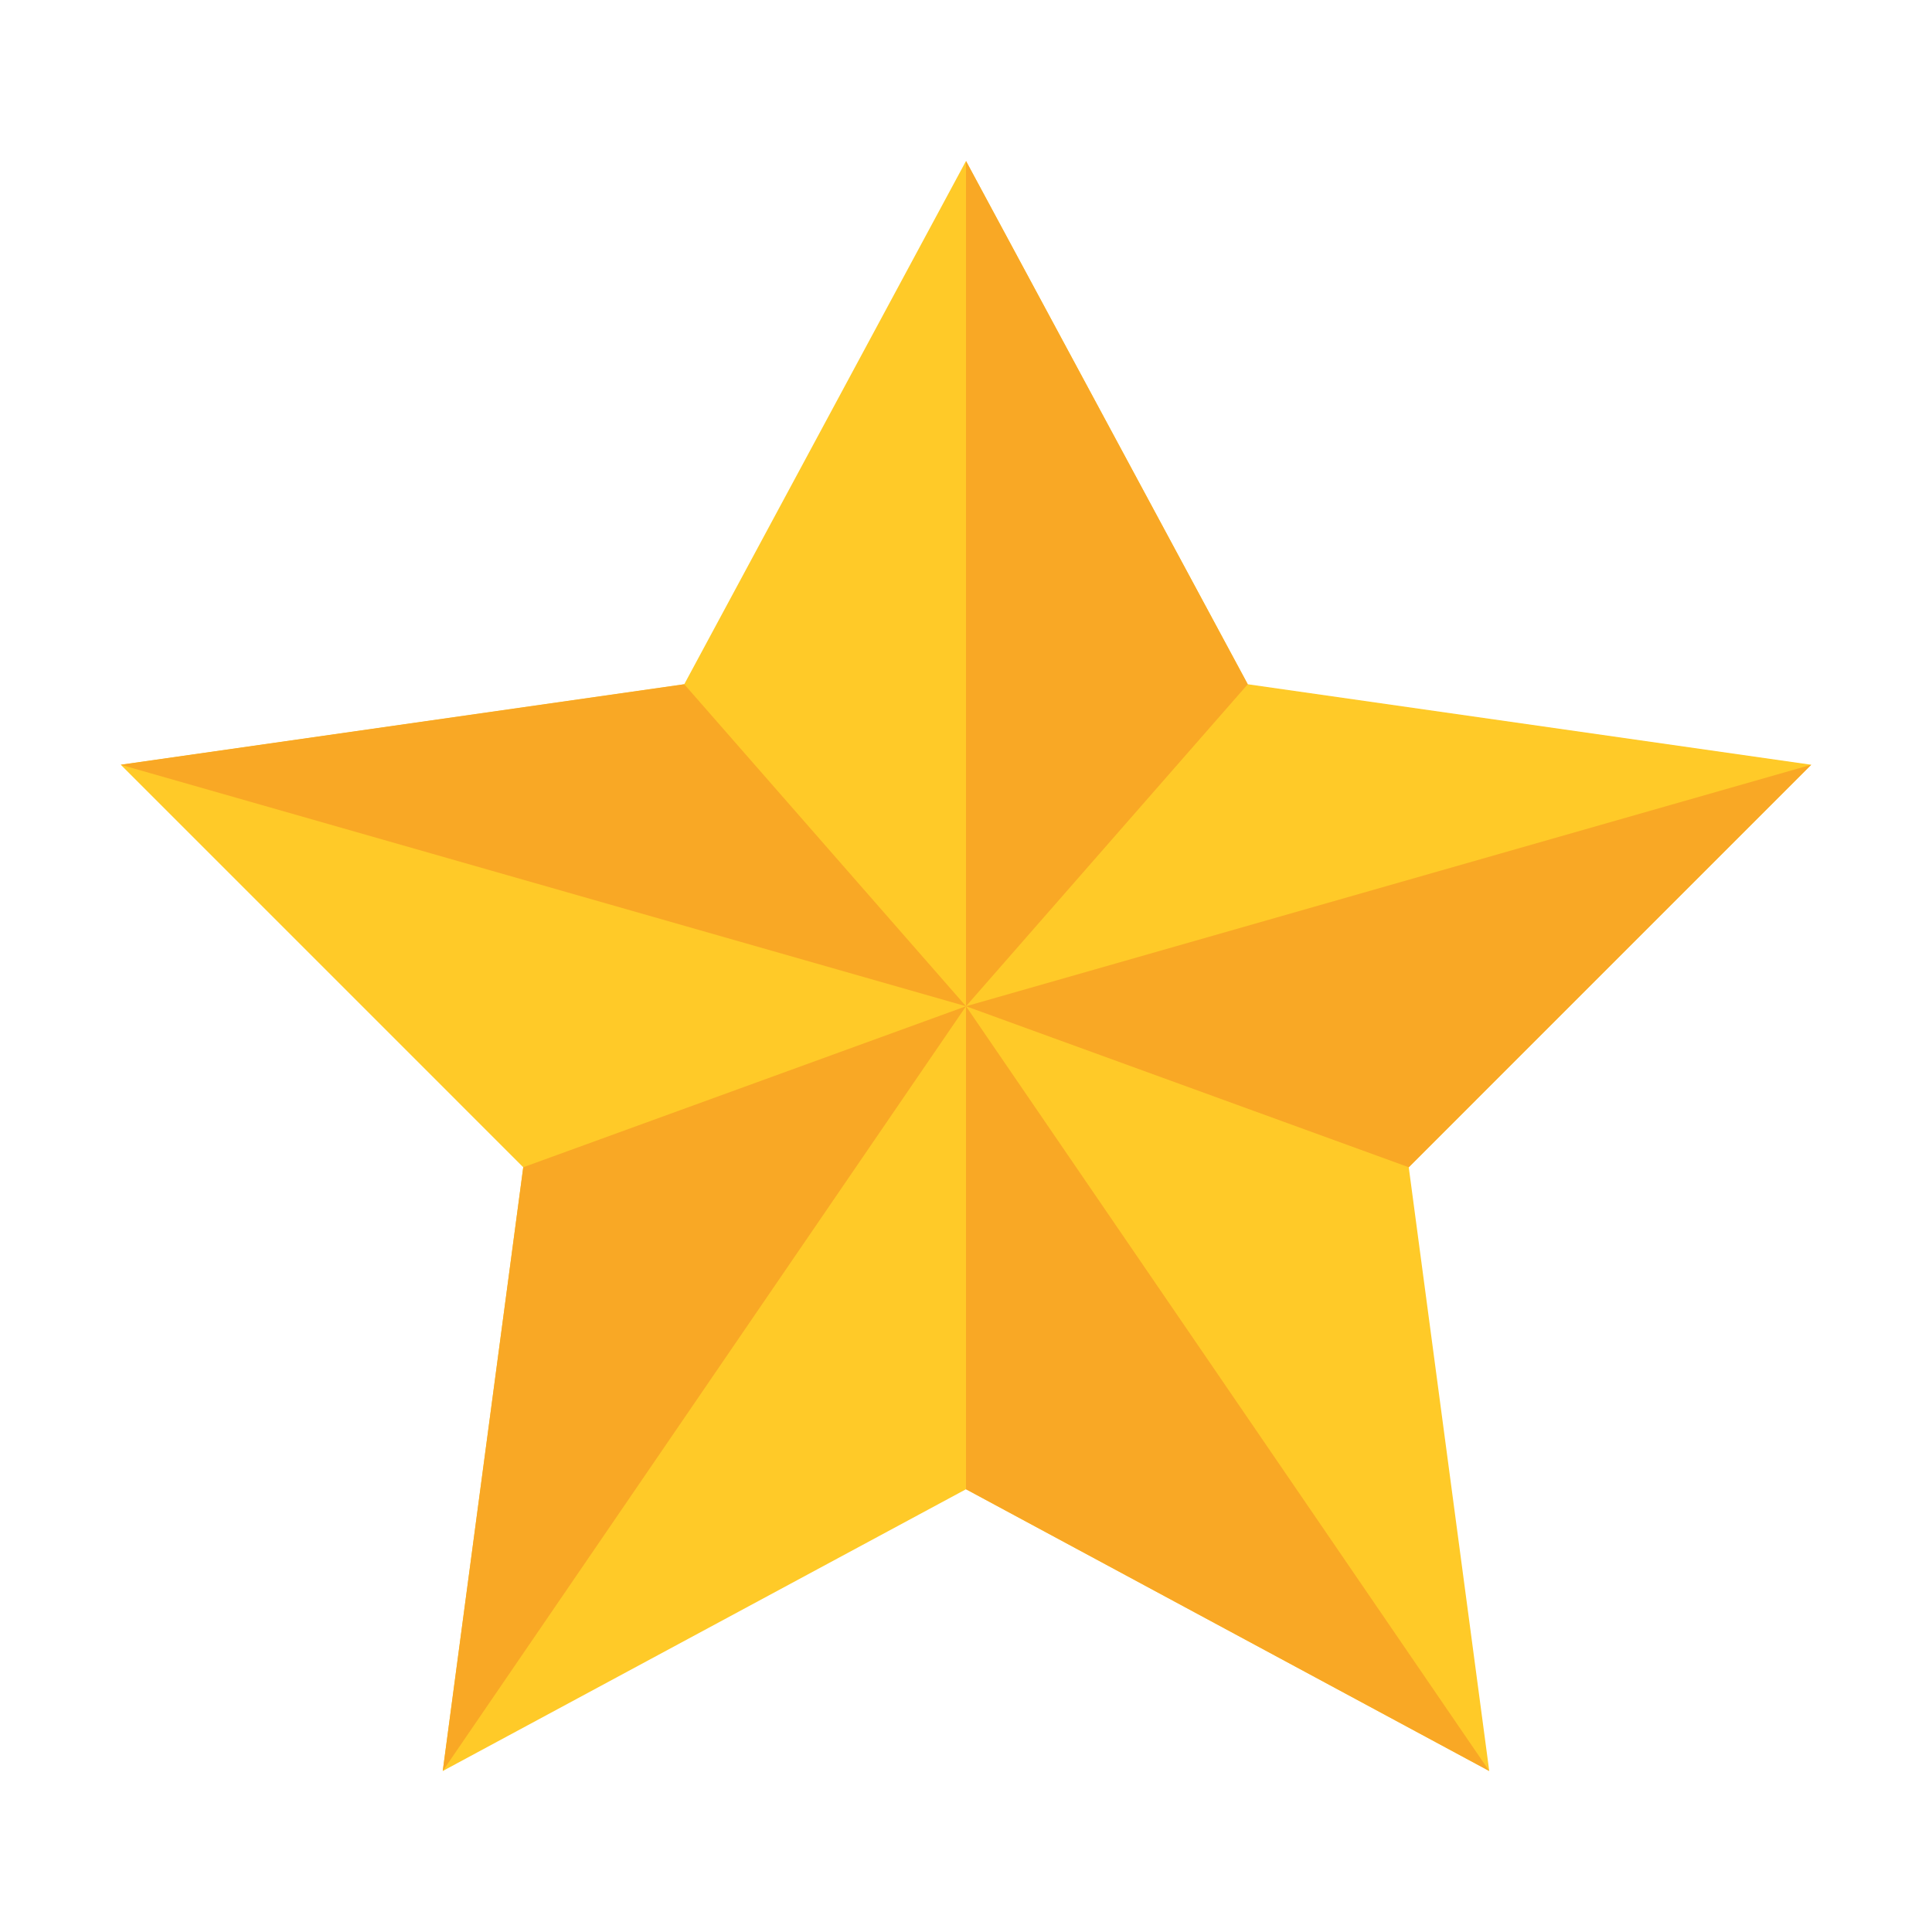
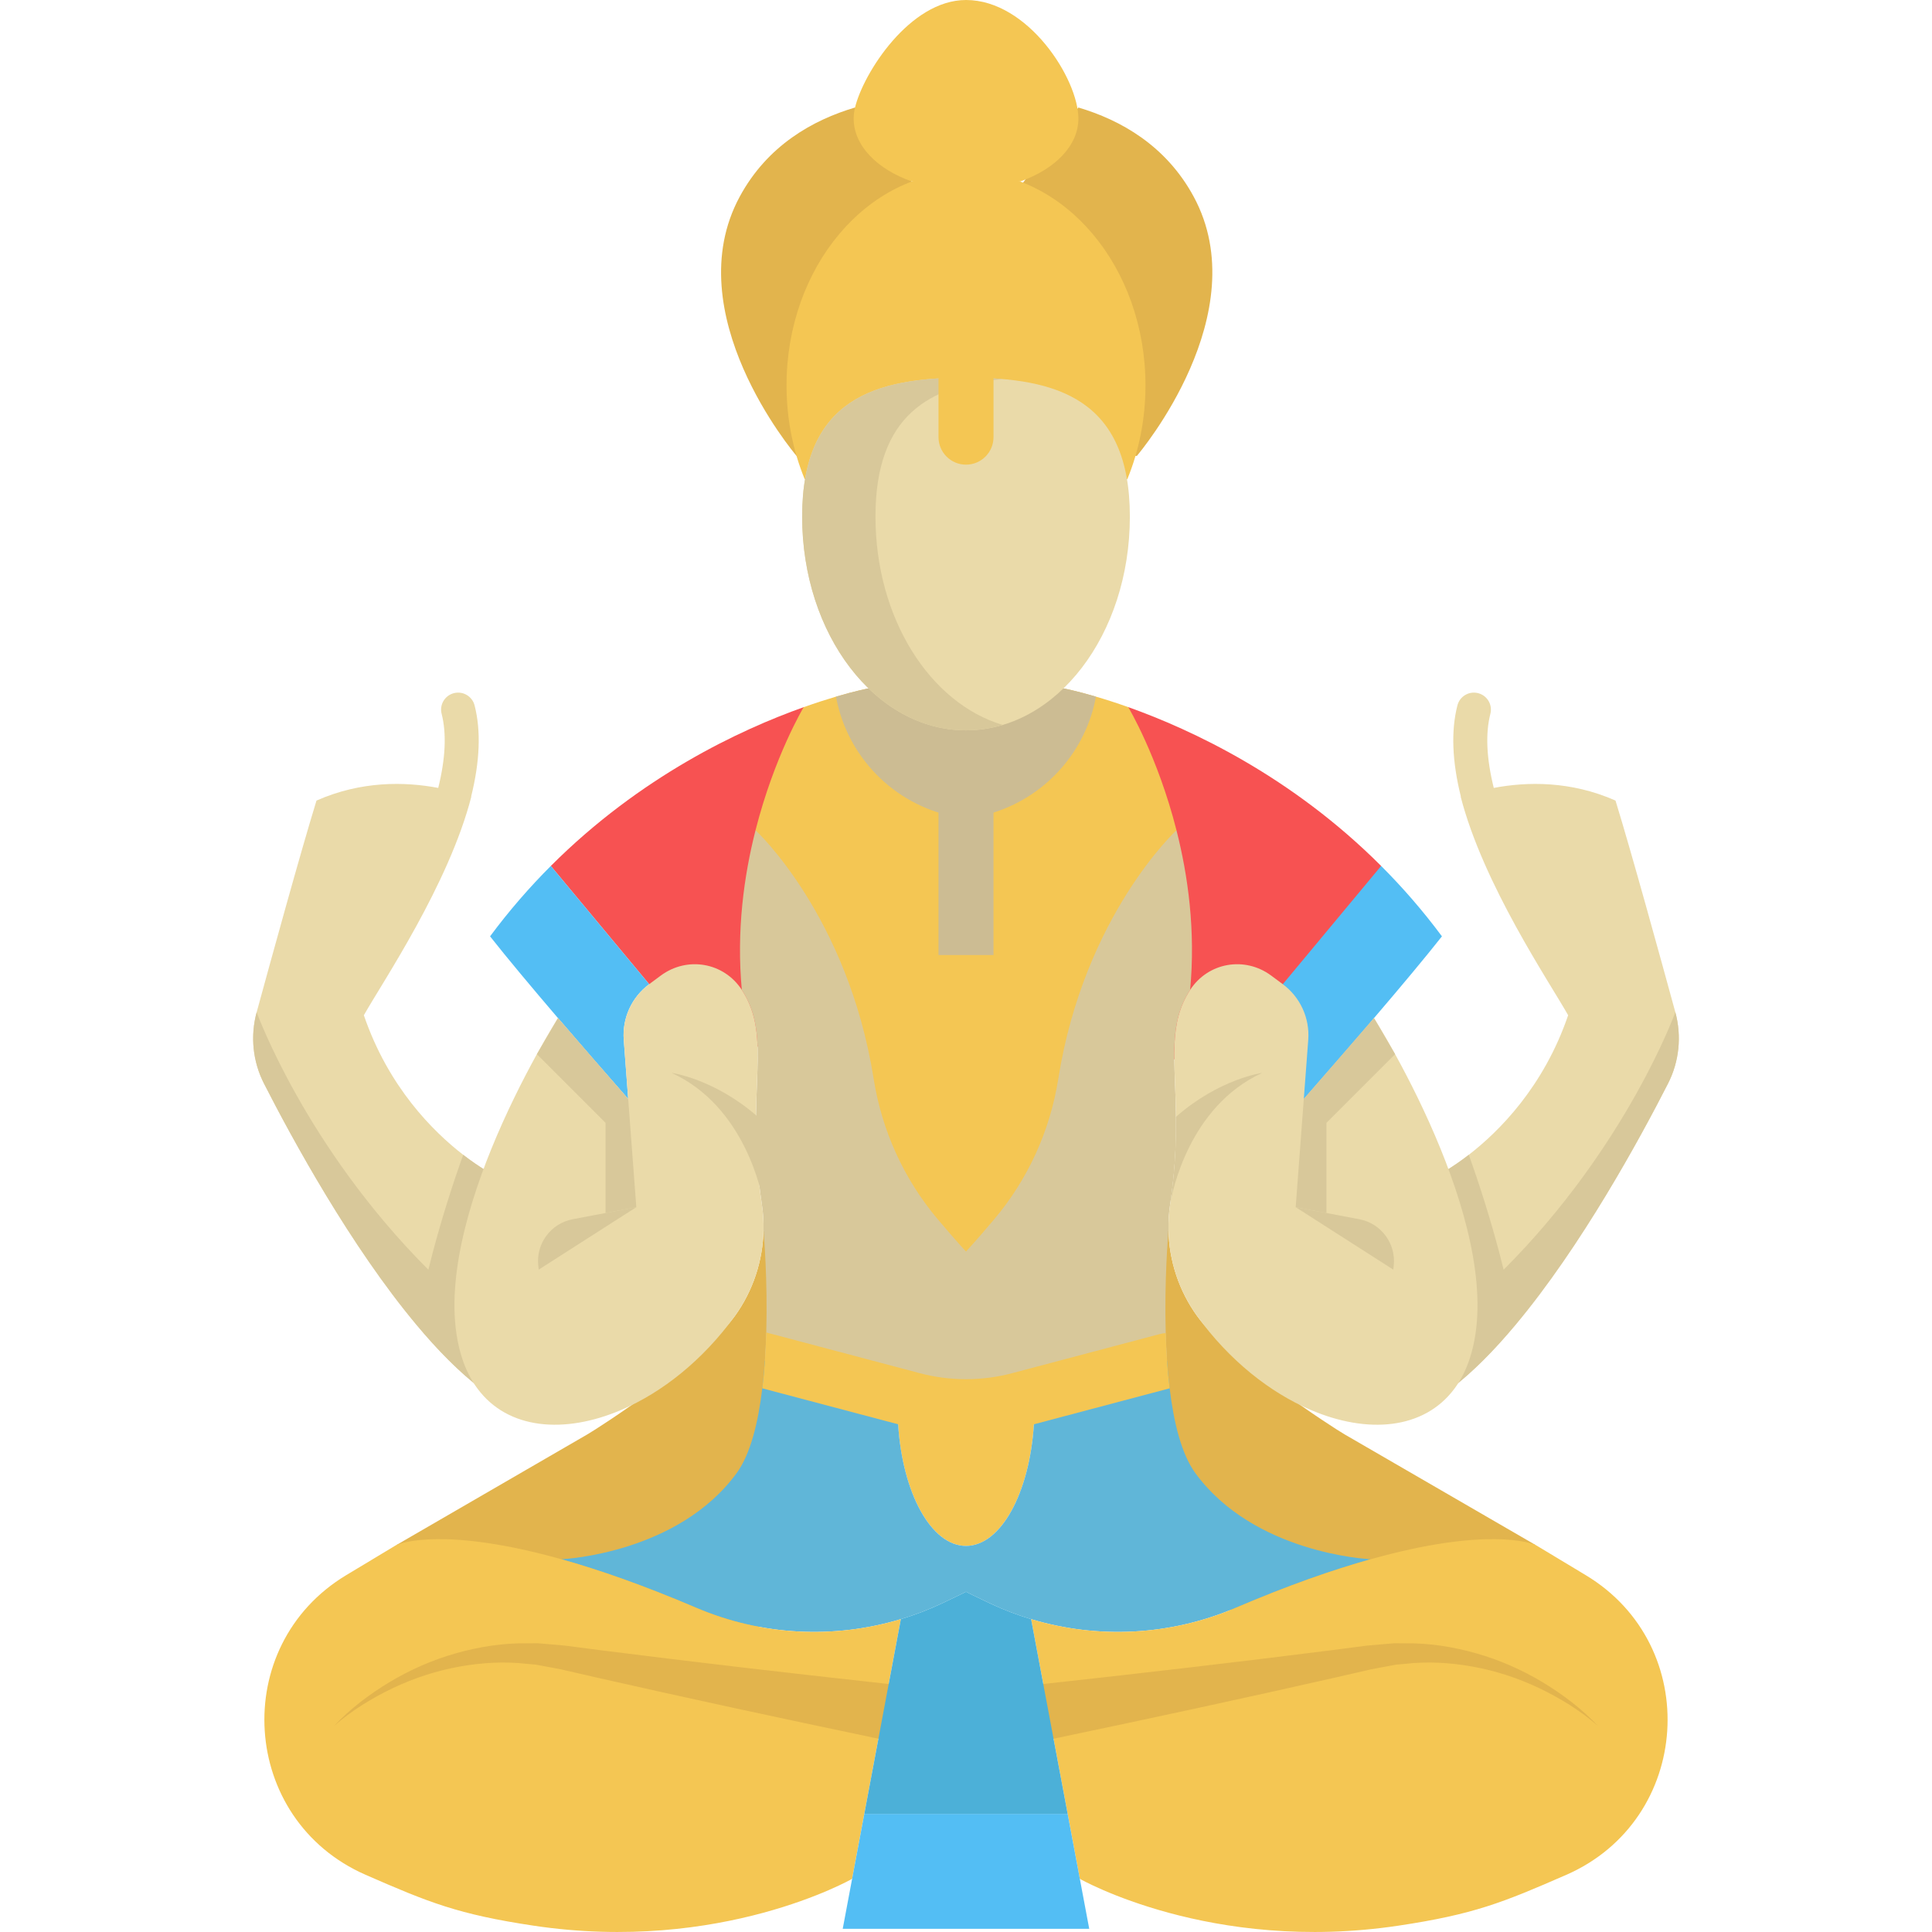
- <svg xmlns="http://www.w3.org/2000/svg" version="1.1" x="0px" y="0px" width="48" height="48" viewBox="0 0 48 48" enable-background="new 0 0 48 48" xml:space="preserve">
-   <polygon fill="#FFCA28" points="24,4 31,17 45,19 35,29 37,44 24,37 11,44 13,29 3,19 17,17 " />
+ <svg xmlns="http://www.w3.org/2000/svg" version="1.1" id="Layer_1" x="0px" y="0px" viewBox="0 0 512.001 512.001" style="enable-background:new 0 0 512.001 512.001;" xml:space="preserve">
+   <path style="fill:#EADAA9;" d="M69.972,287.178c7.402,14.503,22.936,43.059,40.434,63.951c2.314,2.775,4.667,5.408,7.031,7.852  c3.325,3.435,6.681,6.49,10.036,9.054c-1.533-2.053-2.795-4.507-3.706-7.361c-4.588-14.302,0.461-33.393,6.951-49.378  c-0.221-0.11-3.445-1.762-7.962-5.258c-7.932-6.129-19.822-17.928-26.331-36.989c4.938-8.764,22.486-34.624,28.485-57.942  c-0.02-0.01-0.04-0.01-0.05-0.02c2.314-9.304,2.635-17.437,0.911-24.148c-0.621-2.414-3.075-3.866-5.489-3.245  c-2.414,0.621-3.866,3.075-3.245,5.479c1.342,5.228,1.031,11.839-0.901,19.631c-8.864-1.673-20.392-1.884-32.261,3.356  c-4.227,13.722-11.839,41.396-15.855,56.078C66.295,274.577,66.977,281.328,69.972,287.178z" />
+   <path style="fill:#D8C89A;" d="M68.018,268.237c0,0,12.84,35.595,45.5,68.246c3.125-12.71,6.91-23.983,9.237-30.446  c4.517,3.496,7.743,5.148,7.962,5.258c-6.49,15.985-0.38,29.506,4.207,43.81c0.911,2.854-8.984,10.877-7.452,12.93  c-5.759-4.397-11.519-10.256-17.067-16.907c-17.498-20.894-33.032-49.448-40.434-63.951  C66.977,281.328,66.295,274.577,68.018,268.237z" />
+   <path style="fill:#EADAA9;" d="M442.029,287.178c-7.402,14.503-22.936,43.059-40.434,63.951c-2.314,2.775-4.667,5.408-7.031,7.852  c-3.325,3.435-6.681,6.49-10.036,9.054c1.533-2.053,2.795-4.507,3.706-7.361c4.588-14.302-0.461-33.393-6.951-49.378  c0.221-0.11,3.445-1.762,7.962-5.258c7.932-6.129,19.822-17.928,26.331-36.989c-4.938-8.764-22.486-34.624-28.485-57.942  c0.02-0.01,0.04-0.01,0.05-0.02c-2.314-9.304-2.635-17.437-0.911-24.148c0.621-2.414,3.075-3.866,5.489-3.245  c2.414,0.621,3.866,3.075,3.246,5.479c-1.342,5.228-1.031,11.839,0.901,19.631c8.864-1.673,20.392-1.884,32.261,3.356  c4.227,13.722,11.839,41.396,15.855,56.078C445.705,274.577,445.024,281.328,442.029,287.178z" />
+   <path style="fill:#D8C89A;" d="M443.983,268.237c0,0-12.84,35.595-45.5,68.246c-3.125-12.71-6.91-23.983-9.237-30.446  c-4.517,3.496-7.743,5.148-7.962,5.258c6.49,15.985,0.38,29.506-4.207,43.81c-0.911,2.854,8.984,10.877,7.452,12.93  c5.759-4.397,11.519-10.256,17.067-16.907c17.498-20.894,33.032-49.448,40.434-63.951  C445.024,281.328,445.705,274.577,443.983,268.237z" />
  <g>
-     <polygon fill="#F9A825" points="24,25 31,17 24,4 &#09;" />
-     <polygon fill="#F9A825" points="45,19 24,25 35,29 &#09;" />
-     <polygon fill="#F9A825" points="37,44 24,25 24,37 &#09;" />
-     <polygon fill="#F9A825" points="13,29 11,44 24,25 &#09;" />
-     <polygon fill="#F9A825" points="3,19 24,25 17,17 &#09;" />
+     <path style="fill:#E2B44D;" d="M202.342,325.948c0.123,1.469,32.367,18.05,31.235,34.621c-0.807,11.738,7.632,40.358,2.99,46.715   c-15.472,21.167-93.669,47.791-94.611,47.836c-30.786-8.644-35.73-46.183-36.817-45.723l50.485-29.251   c3.319-1.906,30.585-19.598,39.083-31.336C199.551,342.115,202.185,334.121,202.342,325.948z" />
+     <path style="fill:#E2B44D;" d="M276.741,354.402c-1.121-16.57,32.793-26.975,32.917-28.455c0.146,8.162,2.78,16.167,7.624,22.86   c8.498,11.738,35.776,29.43,39.083,31.336l50.496,29.251c-1.088-0.46,3.801,16.526-26.975,25.17c0,0-10.091,3.745-10.103,3.745   c-0.695-0.034-55.748-8.369-71.275-29.626C293.855,402.326,277.548,366.141,276.741,354.402z" />
  </g>
+   <path style="fill:#53BEF4;" d="M349.055,300.027l-14.575-15.696c0.426-5.751-9.847-23.107-14.477-26.537l46.015-28.309  c5.572,5.572,10.998,11.772,16.111,18.656c-4.496,5.695-10.808,13.252-18.005,21.66  C358.326,276.573,355.501,292.695,349.055,300.027z" />
+   <g>
+     <path style="fill:#F75252;" d="M366.017,229.485l-26.066,31.336l-16.716,27.366c-7.007-5.18-21.627-14.596-26.392-7.298   c1.469-15.662-14.227-38.309-17.299-50.373c-4.989-19.654,19.463-43.108,19.463-43.108v-0.011   C315.802,193.373,342.261,205.717,366.017,229.485z" />
+     <path style="fill:#F75252;" d="M212.982,187.409c0,0,12.131,15.046,7.142,34.699c-3.072,12.063-4.821,48.803-3.363,64.466   c-4.754-7.299-29.99-15.27-36.998-10.09l-7.725-15.662l-26.066-31.336C169.728,205.717,196.187,193.373,212.982,187.409z" />
+   </g>
+   <path style="fill:#D8C89A;" d="M315.398,262.334c-8.409,12.927-0.774,26.661-5.303,56.864c-0.336,2.231-0.482,4.485-0.437,6.716  v0.034c-0.101,1.267-1.121,13.499-0.729,27.345c0.067,2.388,0.179,4.832,0.348,7.276l-35.204,9.328l-4.025,1.065  c-9.205,2.444-18.891,2.444-28.107,0l-4.025-1.065l-35.204-9.328c0.168-2.5,0.28-5,0.359-7.444  c0.381-13.779-0.628-25.932-0.729-27.176v-0.045c0.045-2.231-0.101-4.473-0.437-6.704c-4.529-30.204,3.106-43.938-5.314-56.864  c-1.457-15.662,0.561-30.248,3.633-42.312h111.553C314.849,232.086,316.867,246.672,315.398,262.334z" />
+   <path style="fill:#F4C653;" d="M311.777,220.023c0,0-24.441,22.535-31.325,65.912c-2.175,13.723-8.039,26.605-17.008,37.222  c-5.068,5.998-7.444,8.521-7.444,8.521s-2.377-2.523-7.456-8.521c-8.969-10.617-14.833-23.499-17.008-37.222  c-6.884-43.377-31.313-65.912-31.313-65.912c4.989-19.654,12.759-32.614,12.759-32.614c3.251-1.155,6.133-2.074,8.566-2.792  c5.426-1.592,8.622-2.186,8.622-2.186h51.662c0,0,3.195,0.594,8.61,2.186c2.433,0.706,5.325,1.626,8.566,2.78v0.011  C299.007,187.409,306.788,200.369,311.777,220.023z" />
+   <path style="fill:#CCBC93;" d="M290.441,184.617c-2.623,14.205-12.792,25.999-26.706,30.585c-2.511,0.83-5.124,1.233-7.736,1.233  s-5.225-0.404-7.747-1.233c-7.568-2.489-14.025-7.119-18.757-13.095c-3.98-5.023-6.749-10.998-7.949-17.49  c5.426-1.592,8.622-2.186,8.622-2.186h51.662C281.831,182.431,285.026,183.025,290.441,184.617z" />
+   <path style="fill:#53BEF4;" d="M166.477,291.237c-6.447-7.332-12.815-14.665-18.611-21.436c-7.187-8.409-13.51-15.965-17.994-21.66  c5.112-6.884,10.528-13.084,16.1-18.656l26.066,31.336c-4.63,3.431-7.175,8.992-6.738,14.743L166.477,291.237z" />
+   <path style="fill:#F4C653;" d="M274.073,369.897c0.045,0.942,0.067,1.906,0.067,2.859c0,20.394-8.117,36.93-18.14,36.93  c-10.023,0-18.14-16.537-18.14-36.93c0-0.953,0.011-1.917,0.056-2.859l4.025,1.065c9.216,2.444,18.902,2.444,28.107,0  L274.073,369.897z" />
+   <path style="fill:#60B6D8;" d="M363.226,413.217c-9.877,2.769-21.705,6.873-35.776,12.882c-17.254,7.366-36.448,8.33-54.196,2.993  c-3.621-1.088-7.187-2.444-10.662-4.07c-4.025-1.883-6.592-3.184-6.592-3.184s-2.567,1.301-6.604,3.184  c-3.476,1.626-7.041,2.982-10.662,4.07c-17.748,5.337-36.93,4.372-54.185-2.993c-14.07-6.009-25.898-10.113-35.776-12.882  c0.942-0.045,30.966-1.648,46.438-22.815c3.666-5.023,5.718-13.398,6.805-22.479c0.303-2.41,0.527-4.888,0.695-7.355l35.204,9.328  c-0.045,0.942-0.056,1.906-0.056,2.859c0,1.592,0.045,3.162,0.157,4.698c1.121,18.174,8.745,32.233,17.983,32.233  c9.238,0,16.862-14.059,17.994-32.233c0.101-1.536,0.146-3.106,0.146-4.698c0-0.953-0.022-1.917-0.067-2.859l35.204-9.328  c0.168,2.467,0.392,4.944,0.695,7.355c1.088,9.081,3.139,17.456,6.817,22.479C332.316,411.659,362.531,413.184,363.226,413.217z" />
+   <g>
+     <path style="fill:#F4C653;" d="M420.236,417.433c31.145,18.745,28.163,64.836-5.135,79.41   c-16.806,7.343-24.497,10.483-44.554,13.487c-49.622,7.444-84.366-12.411-84.366-12.411h-0.011l-3.229-17.221l-9.687-51.606   c17.748,5.337,36.942,4.372,54.196-2.993c14.07-6.009,25.898-10.113,35.776-12.882c0.011,0,0.011,0,0.011,0   c30.775-8.644,42.536-4.283,43.624-3.823c0.022,0.011,0.034,0.022,0.045,0.022c0.022,0.011,0.034,0.011,0.034,0.011   L420.236,417.433z" />
+     <path style="fill:#F4C653;" d="M148.774,413.217c9.877,2.769,21.705,6.873,35.776,12.882c17.254,7.366,36.437,8.33,54.185,2.993   l-9.687,51.606l-3.229,17.221h-0.011c0,0-34.733,19.855-84.366,12.411c-20.057-3.005-27.748-6.144-44.554-13.487   c-33.298-14.575-36.269-60.665-5.135-79.41l13.308-8.005l0.034-0.011c0.011,0,0.022-0.011,0.045-0.022   C106.227,408.935,117.988,404.573,148.774,413.217z" />
+   </g>
+   <g>
+     <path style="fill:#EADAA9;" d="M389.573,359.795c-1.02,3.195-2.433,5.942-4.148,8.24l-0.011,0.011   c-8.05,10.797-22.995,12.063-38.119,5.572c-10.718-4.585-21.515-13.072-30.013-24.811c-4.843-6.693-7.478-14.698-7.624-22.86   v-0.034c-0.045-2.231,0.101-4.485,0.437-6.716c0,0,0.011-0.101,0.045-0.292c1.323-8.958,1.581-16.47,1.502-22.927   c-0.157-15.18-2.119-24.609,3.756-33.645c4.765-7.299,14.463-8.98,21.47-3.801l3.083,2.287c4.63,3.431,7.175,8.992,6.749,14.743   l-1.177,15.662c6.447-7.332,12.803-14.653,18.6-21.425c0,0,9.788,15.315,17.669,34.722   C389.057,322.416,394.707,343.785,389.573,359.795z" />
+     <path style="fill:#EADAA9;" d="M202.342,325.903c0,0.022,0,0.034,0,0.045c-0.157,8.173-2.792,16.167-7.635,22.86   c-8.498,11.738-19.295,20.225-30.013,24.811c-15.135,6.491-30.103,5.225-38.141-5.606c-1.715-2.298-3.117-5.034-4.137-8.218   c-5.135-16.021,0.527-37.39,7.781-55.283c7.893-19.396,17.669-34.71,17.669-34.71c5.796,6.772,12.164,14.104,18.611,21.436   l-1.177-15.674c-0.437-5.751,2.108-11.312,6.738-14.743l3.083-2.287c7.007-5.18,16.716-3.498,21.47,3.801   c8.42,12.927,0.785,26.661,5.314,56.864C202.241,321.43,202.387,323.672,202.342,325.903z" />
+   </g>
+   <path style="fill:#E2B44D;" d="M278.43,446.066c24.847-2.733,49.725-5.6,74.532-8.755l9.301-1.205l4.875-0.433l2.434-0.202  l2.449,0.022c6.513-0.121,12.992,0.9,19.164,2.648c6.181,1.755,12.071,4.338,17.507,7.593c5.42,3.269,10.493,7.106,14.796,11.667  c-4.719-4.118-10.08-7.396-15.656-10.061c-5.589-2.649-11.484-4.565-17.479-5.653c-5.99-1.081-12.089-1.44-18.068-0.737l-2.24,0.193  l-2.216,0.409l-4.423,0.826l-9.169,2.107c-24.467,5.561-48.965,10.828-73.532,15.976l-7.142,1.497l-2.384-15.095L278.43,446.066z" />
+   <path style="fill:#F4C653;" d="M309.972,367.923l-35.977,9.53l-2.085,0.549c-5.202,1.39-10.55,2.074-15.909,2.074  c-5.359,0-10.718-0.684-15.931-2.074l-2.052-0.549l-36-9.53c0.303-2.41,0.527-4.888,0.695-7.355c0.168-2.5,0.28-5,0.359-7.444  l40.731,10.797c7.983,2.108,16.413,2.108,24.374,0l39.229-10.393c0.505-0.135,1.009-0.213,1.525-0.235  c0.067,2.388,0.179,4.832,0.348,7.276C309.445,363.035,309.669,365.513,309.972,367.923z" />
+   <rect x="248.714" y="208.465" style="fill:#CCBC93;" width="14.575" height="44.629" />
+   <path style="fill:#E2B44D;" d="M211.097,120.821c0,0,0,0-0.012-0.012c-0.769-0.906-31.774-37.767-15.049-68.697  c7.345-13.585,19.405-20.322,30.558-23.622l30.155,39.461l29.032-39.461c11.154,3.301,23.213,10.038,30.558,23.622  c16.724,30.93-14.28,67.791-15.049,68.697c-0.012,0.012-0.012,0.012-0.012,0.012" />
+   <g>
+     <path style="fill:#F4C653;" d="M298.75,126.987c3.089-7.506,4.814-15.943,4.814-24.851c0-31.29-21.303-56.661-47.568-56.661   s-47.555,25.371-47.555,56.661c0,8.909,1.724,17.332,4.802,24.825" />
+     <path style="fill:#F4C653;" d="M241.655,48.092c-9.193-3.226-15.421-9.479-15.421-16.662c0-1.005,0.124-1.986,0.36-2.941   C228.789,19.383,241.121,0,256.009,0c16.439,0,29.776,20.922,29.776,31.43c0,7.183-6.228,13.437-15.434,16.662" />
+   </g>
+   <path style="fill:#EADAA9;" d="M299.425,136.888c0,31.291-19.442,56.658-43.424,56.658s-43.424-25.367-43.424-56.658  s19.442-36.807,43.424-36.807S299.425,105.597,299.425,136.888z" />
+   <path style="fill:#D8C89A;" d="M232.01,136.888c0-26.931,14.406-34.763,33.707-36.425c-3.126-0.269-6.375-0.382-9.717-0.382  c-23.982,0-43.424,5.516-43.424,36.807s19.442,56.658,43.424,56.658c3.342,0,6.591-0.509,9.717-1.442  C246.415,186.344,232.01,163.819,232.01,136.888z" />
+   <path style="fill:#F4C653;" d="M256.003,123.138c-4.025,0-7.287-3.263-7.287-7.287V91.122c0-4.025,3.263-7.287,7.287-7.287  c4.025,0,7.287,3.263,7.287,7.287v24.73C263.291,119.876,260.028,123.138,256.003,123.138z" />
+   <g>
+     <path style="fill:#D8C89A;" d="M360.234,323.109l-16.863-3.193l25.865,16.548l0.112-0.974   C370.023,329.613,366.047,324.21,360.234,323.109z" />
+     <polygon style="fill:#D8C89A;" points="351.523,297.558 369.716,279.366 364.123,269.801 345.523,291.226 343.37,319.916    351.523,321.46  " />
+     <path style="fill:#D8C89A;" d="M151.768,323.109l16.863-3.193l-25.865,16.548l-0.112-0.974   C141.977,329.613,145.953,324.21,151.768,323.109z" />
+     <polygon style="fill:#D8C89A;" points="160.477,297.558 142.285,279.366 147.877,269.801 166.477,291.226 168.63,319.916    160.477,321.46  " />
+   </g>
+   <polygon style="fill:#53BEF4;" points="286.17,497.92 288.659,511.16 256,511.16 223.33,511.16 225.819,497.92 229.048,480.699   256,480.699 282.919,480.699 282.941,480.699 " />
+   <path style="fill:#4CB0D8;" d="M273.254,429.093l9.687,51.606h-0.022H256v-58.86c0,0,2.567,1.301,6.592,3.184  C266.068,426.649,269.633,428.005,273.254,429.093z" />
+   <path style="fill:#E2B44D;" d="M233.57,446.066c-24.847-2.733-49.725-5.6-74.532-8.755l-9.301-1.205l-4.875-0.433l-2.434-0.202  l-2.449,0.022c-6.513-0.121-12.992,0.9-19.164,2.648c-6.181,1.755-12.071,4.338-17.507,7.593  c-5.42,3.269-10.493,7.106-14.796,11.667c4.719-4.118,10.08-7.396,15.656-10.061c5.589-2.649,11.484-4.565,17.479-5.653  c5.99-1.081,12.089-1.44,18.068-0.737l2.24,0.193l2.217,0.409l4.423,0.826l9.169,2.107c24.467,5.561,48.965,10.828,73.532,15.976  l7.142,1.497l2.384-15.095L233.57,446.066z" />
+   <path style="fill:#4CB0D8;" d="M249.397,425.023c4.036-1.883,6.604-3.184,6.604-3.184v58.86h-26.952l9.687-51.606  C242.356,428.005,245.921,426.649,249.397,425.023z" />
+   <g>
+     <path style="fill:#D8C89A;" d="M334.48,284.331c-19.441,8.935-23.858,31.762-24.34,34.576c1.323-8.958,1.581-16.47,1.502-22.927   C323.145,285.867,334.48,284.331,334.48,284.331z" />
+     <path style="fill:#D8C89A;" d="M178.01,284.331c19.441,8.935,23.858,31.762,24.34,34.576c-1.323-8.958-1.581-16.47-1.502-22.927   C189.345,285.867,178.01,284.331,178.01,284.331z" />
+   </g>
+   <g>
+ </g>
+   <g>
+ </g>
+   <g>
+ </g>
+   <g>
+ </g>
+   <g>
+ </g>
+   <g>
+ </g>
+   <g>
+ </g>
+   <g>
+ </g>
+   <g>
+ </g>
+   <g>
+ </g>
+   <g>
+ </g>
+   <g>
+ </g>
+   <g>
+ </g>
+   <g>
+ </g>
+   <g>
+ </g>
</svg>
